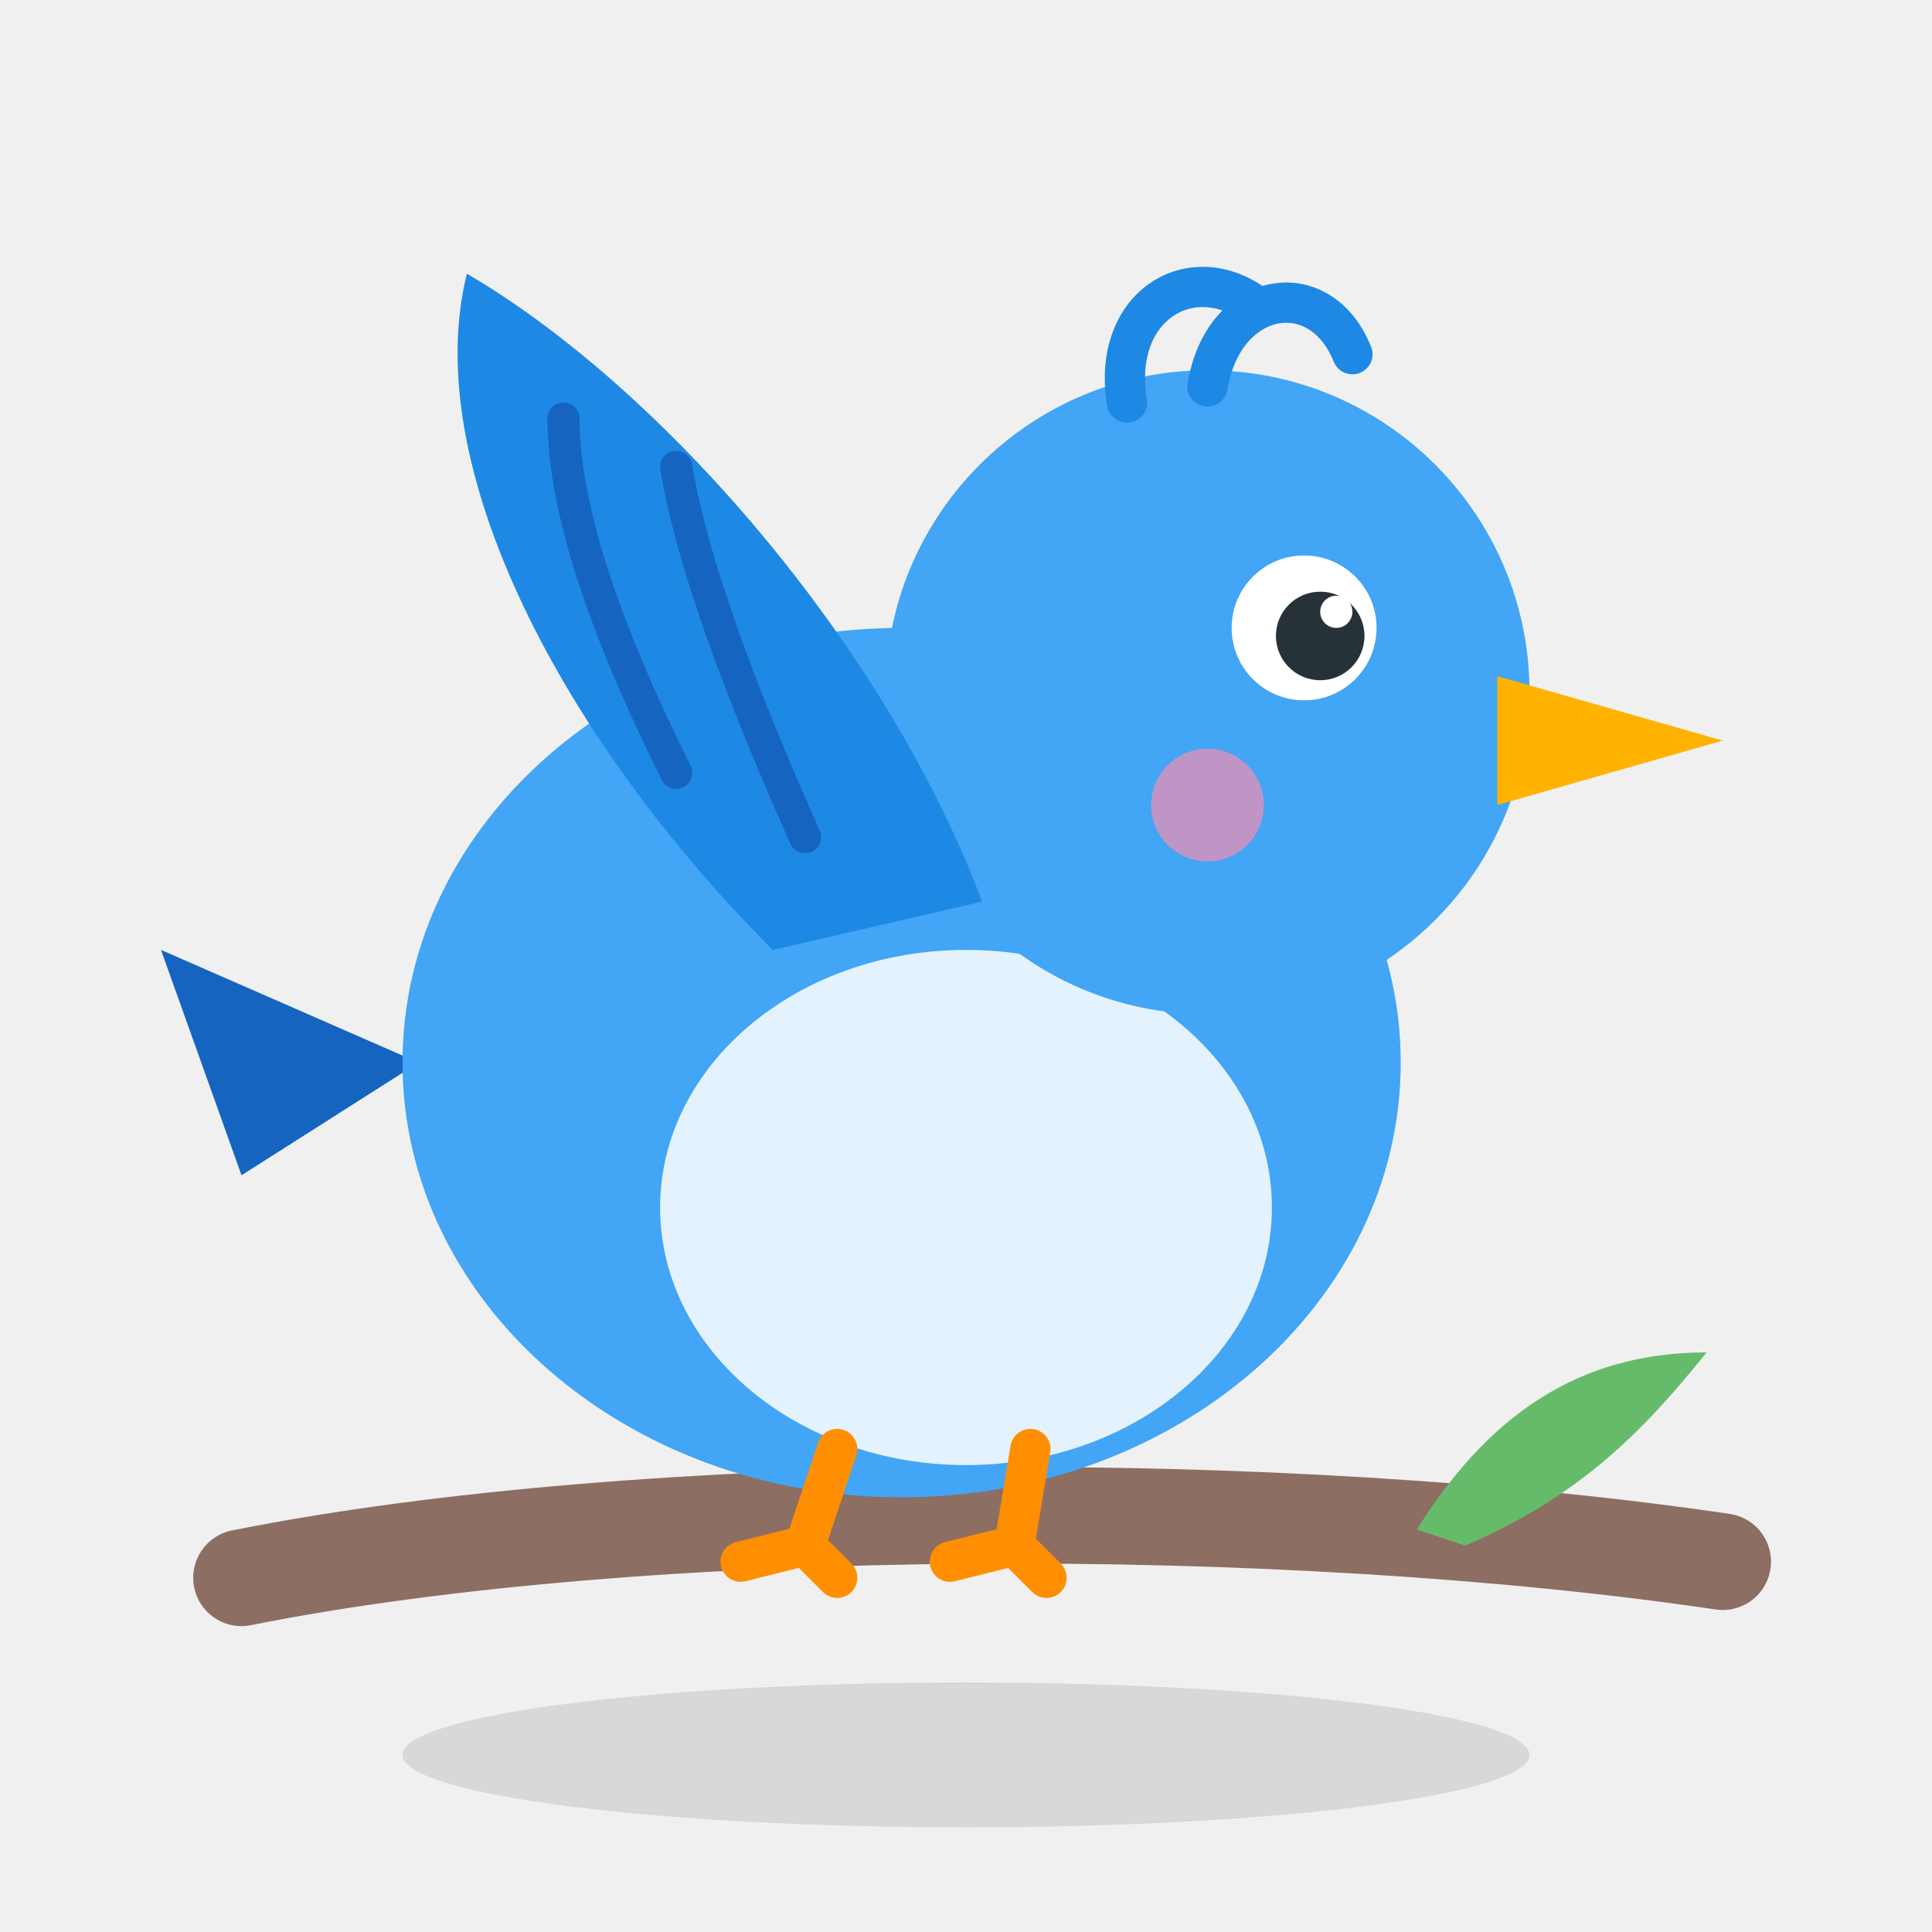
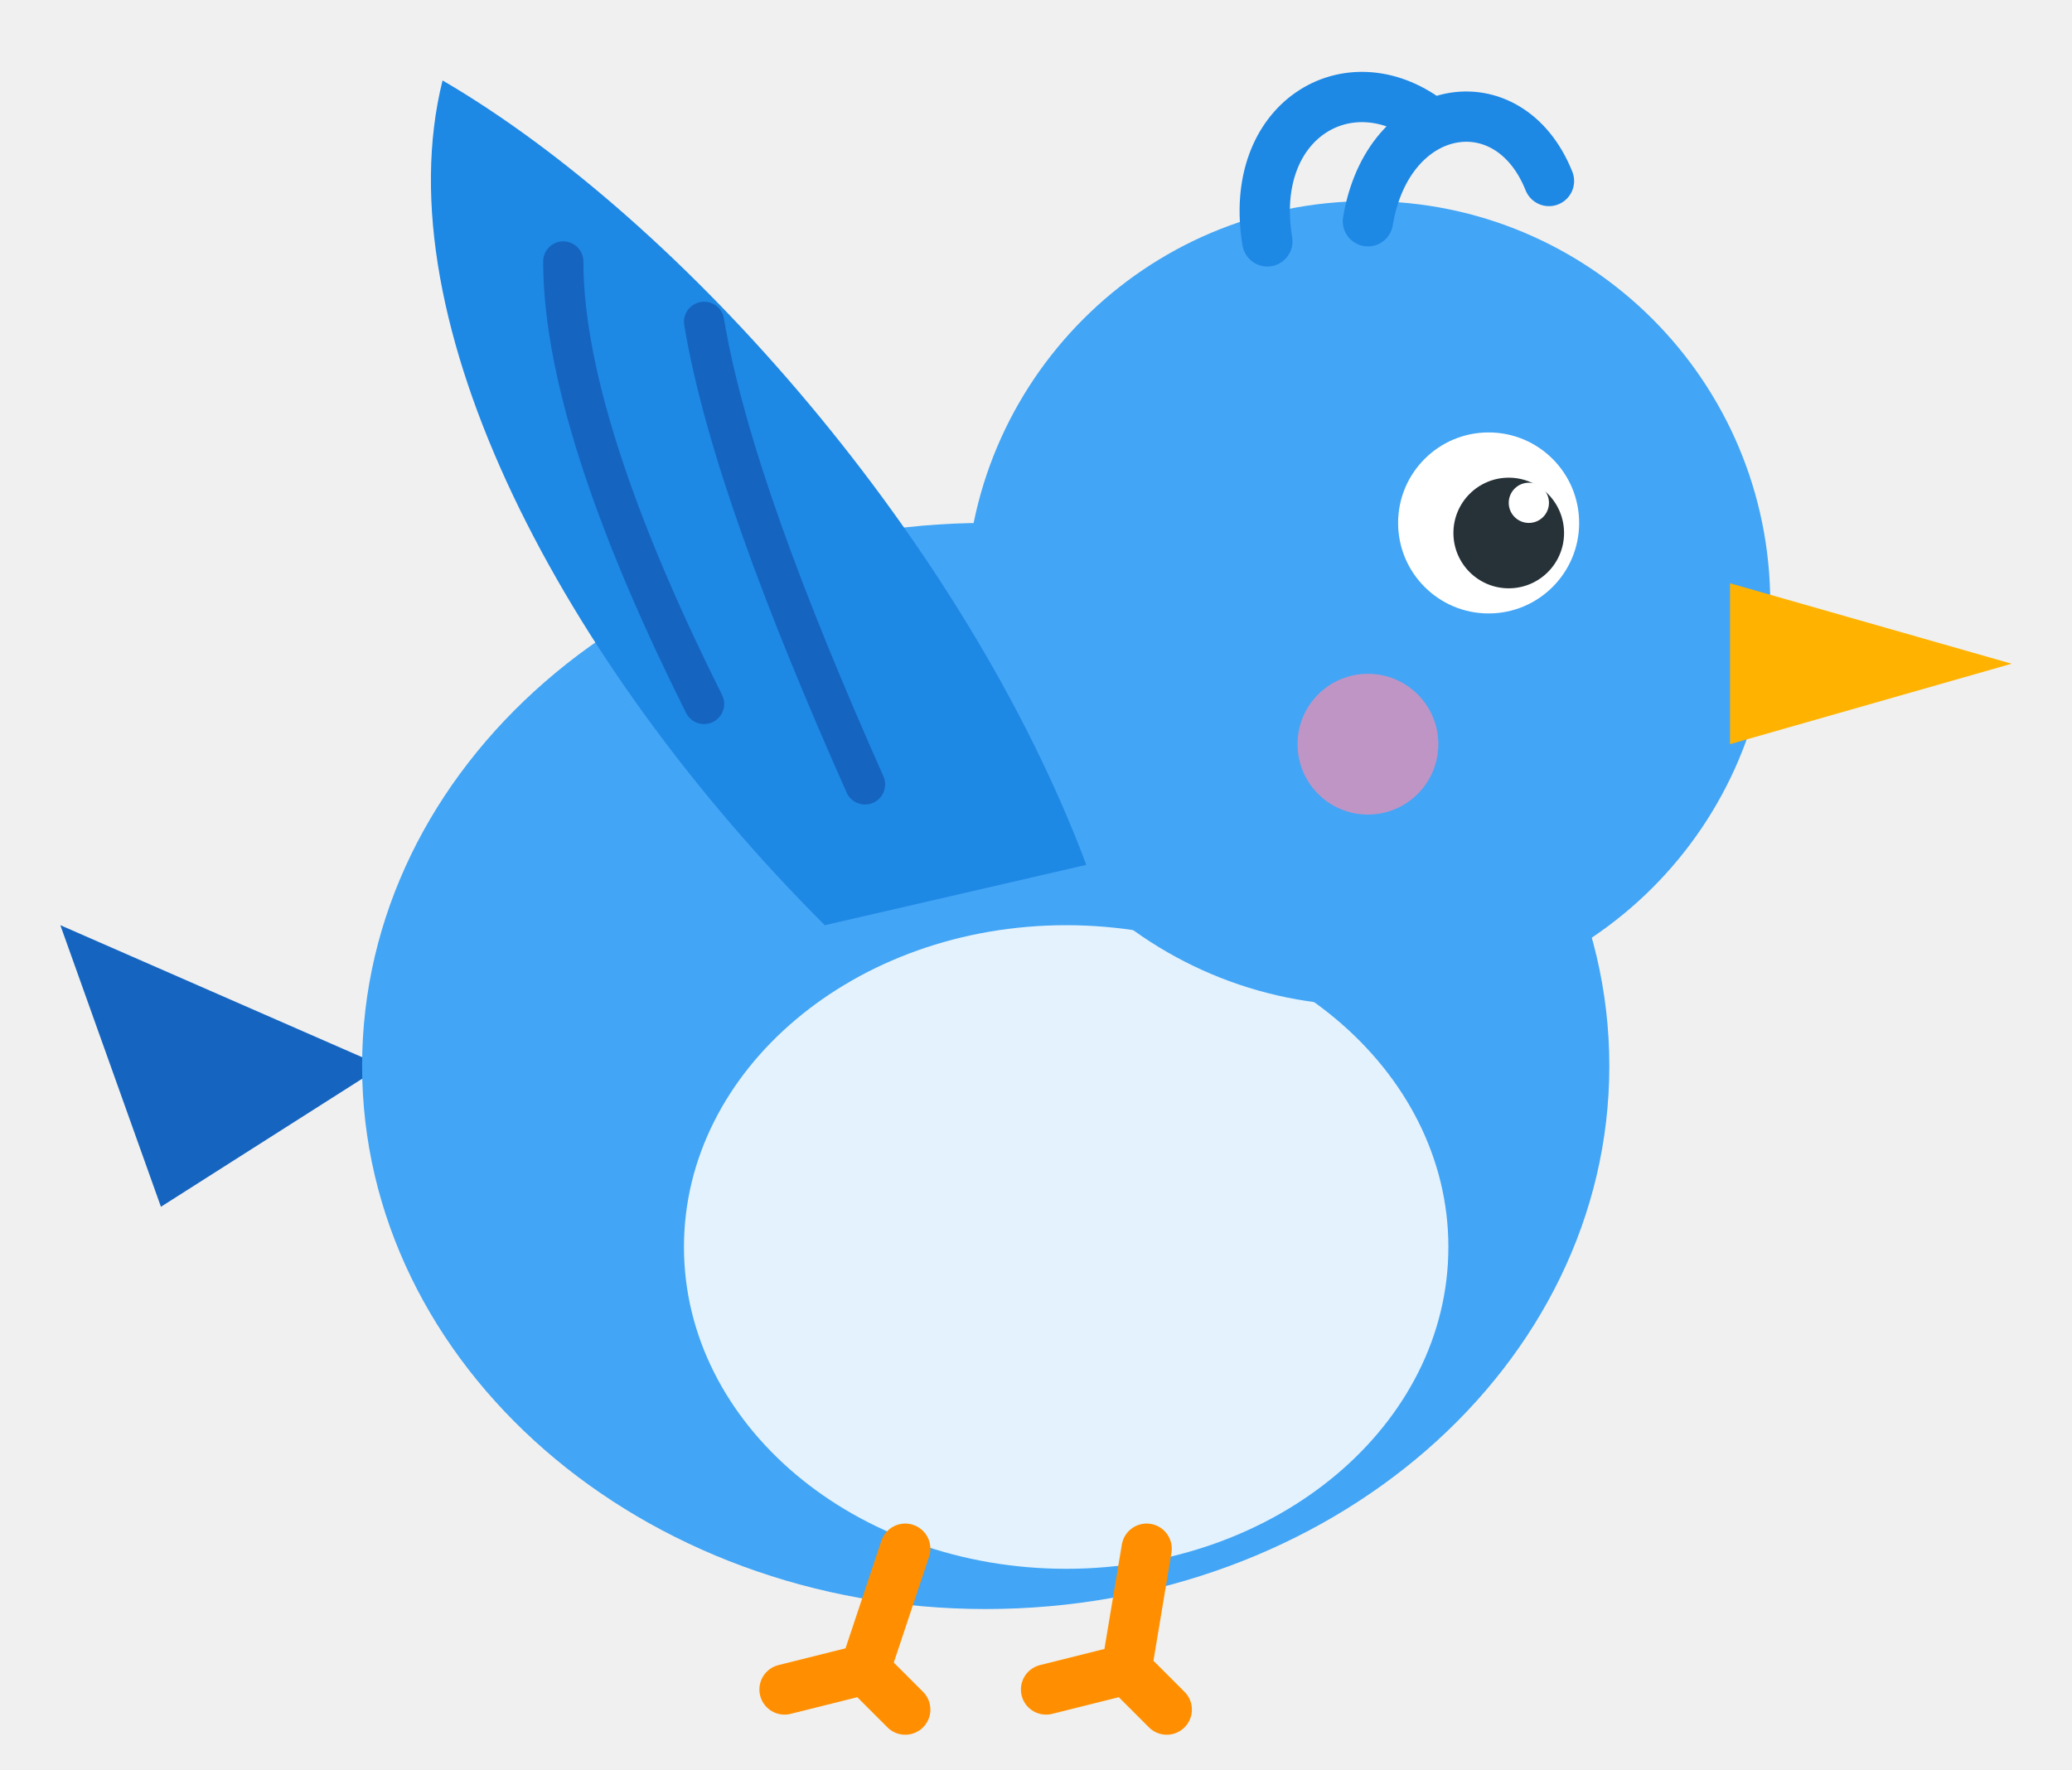
- <svg xmlns="http://www.w3.org/2000/svg" viewBox="0 0 240 240" role="img" aria-label="Pájaro con las alas arriba">
-   <ellipse cx="120" cy="218" rx="70" ry="9" fill="#000" opacity="0.1" />
-   <path d="M30 196 C80 186 160 186 214 194" fill="none" stroke="#8d6e63" stroke-width="12" stroke-linecap="round" />
-   <path d="M176 190 C186 174 198 168 212 168 C204 178 196 186 182 192 Z" fill="#66bb6a" />
+ <svg xmlns="http://www.w3.org/2000/svg" viewBox="14 26 206 176" role="img" aria-label="Pájaro con las alas arriba">
  <path d="M52 132 L20 118 L30 146 Z" fill="#1565c0" />
  <ellipse cx="112" cy="132" rx="62" ry="54" fill="#42a5f5" />
  <ellipse cx="120" cy="150" rx="38" ry="32" fill="#e3f2fd" />
  <circle cx="150" cy="86" r="40" fill="#42a5f5" />
  <path d="M96 118 C70 92 52 58 58 34 C82 48 110 80 122 112 Z" fill="#1e88e5" />
  <path d="M84 96 C76 80 70 64 70 52 M100 104 C92 86 86 70 84 58" fill="none" stroke="#1565c0" stroke-width="4" stroke-linecap="round" />
  <path d="M186 84 L214 92 L186 100 Z" fill="#ffb300" />
  <circle cx="162" cy="78" r="9" fill="#fff" />
  <circle cx="164" cy="79" r="5.5" fill="#263238" />
  <circle cx="166" cy="76" r="2" fill="#fff" />
  <circle cx="150" cy="100" r="7" fill="#f48fb1" opacity="0.7" />
  <path d="M140 50 C138 38 148 32 156 38 M150 48 C152 36 164 34 168 44" fill="none" stroke="#1e88e5" stroke-width="5" stroke-linecap="round" />
  <g stroke="#ff8f00" stroke-width="5" stroke-linecap="round" fill="none">
    <path d="M104 180 L100 192 M100 192 L92 194 M100 192 L104 196" />
    <path d="M128 180 L126 192 M126 192 L118 194 M126 192 L130 196" />
  </g>
</svg>
